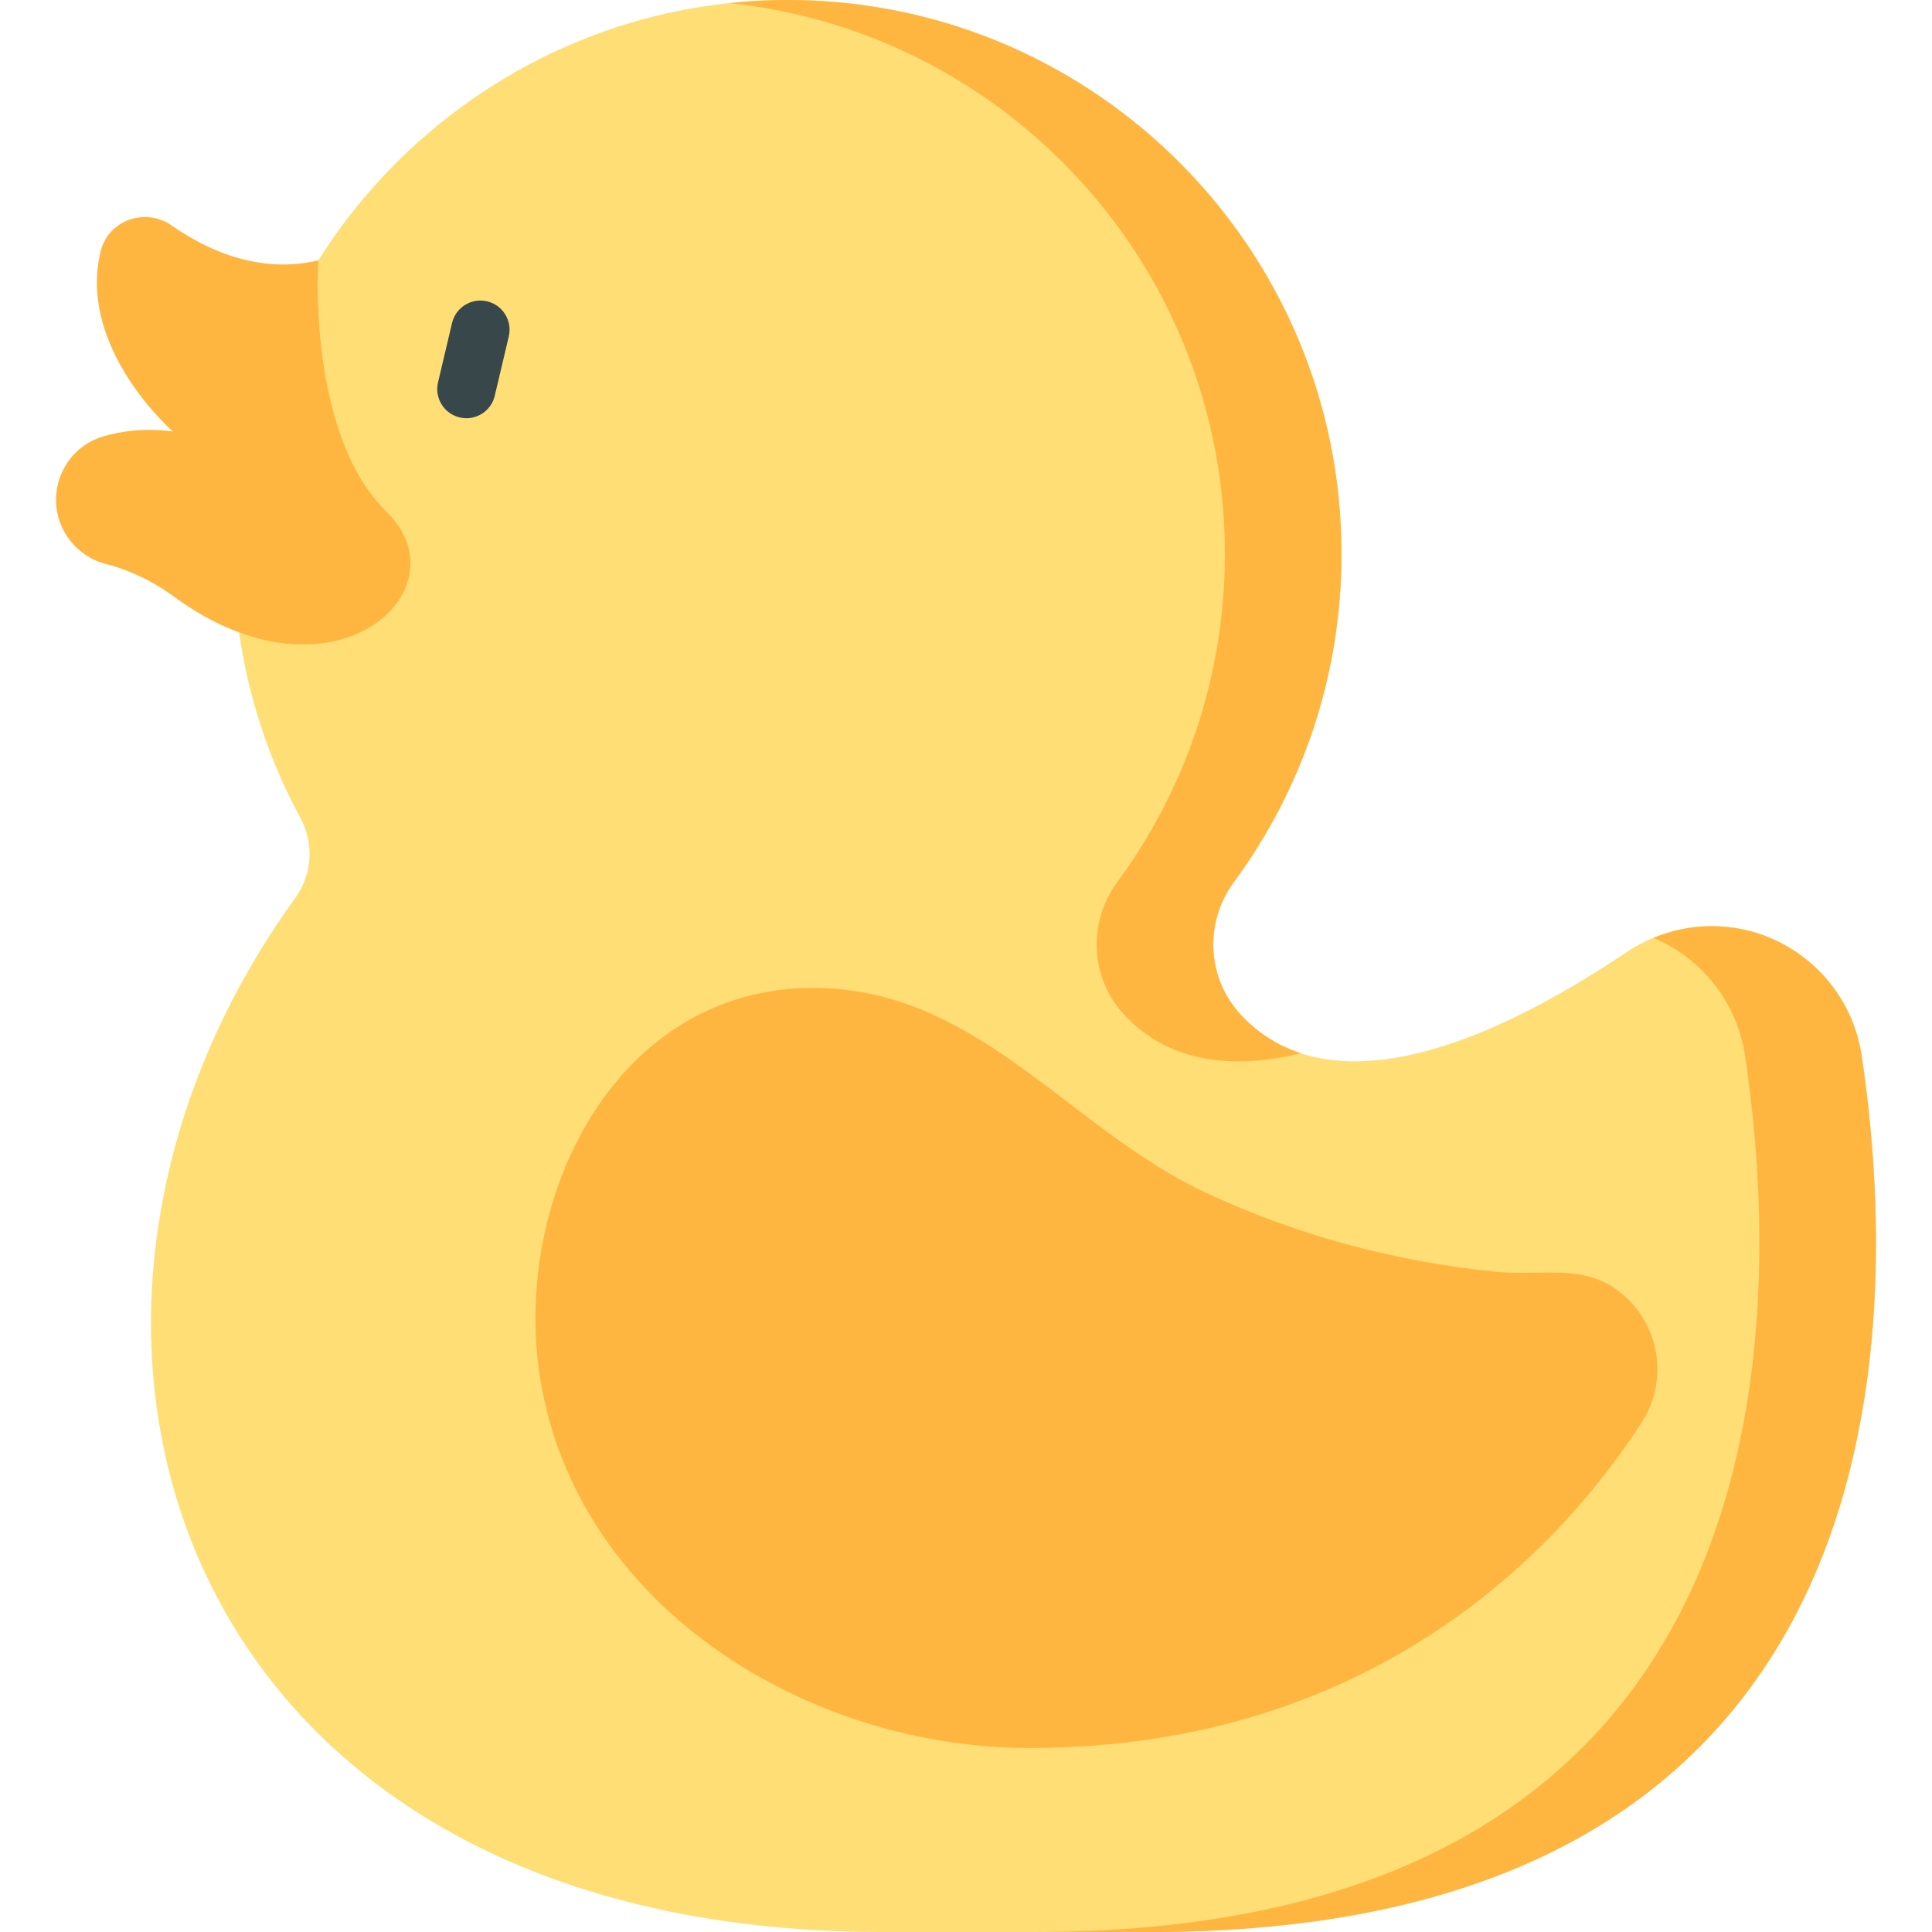
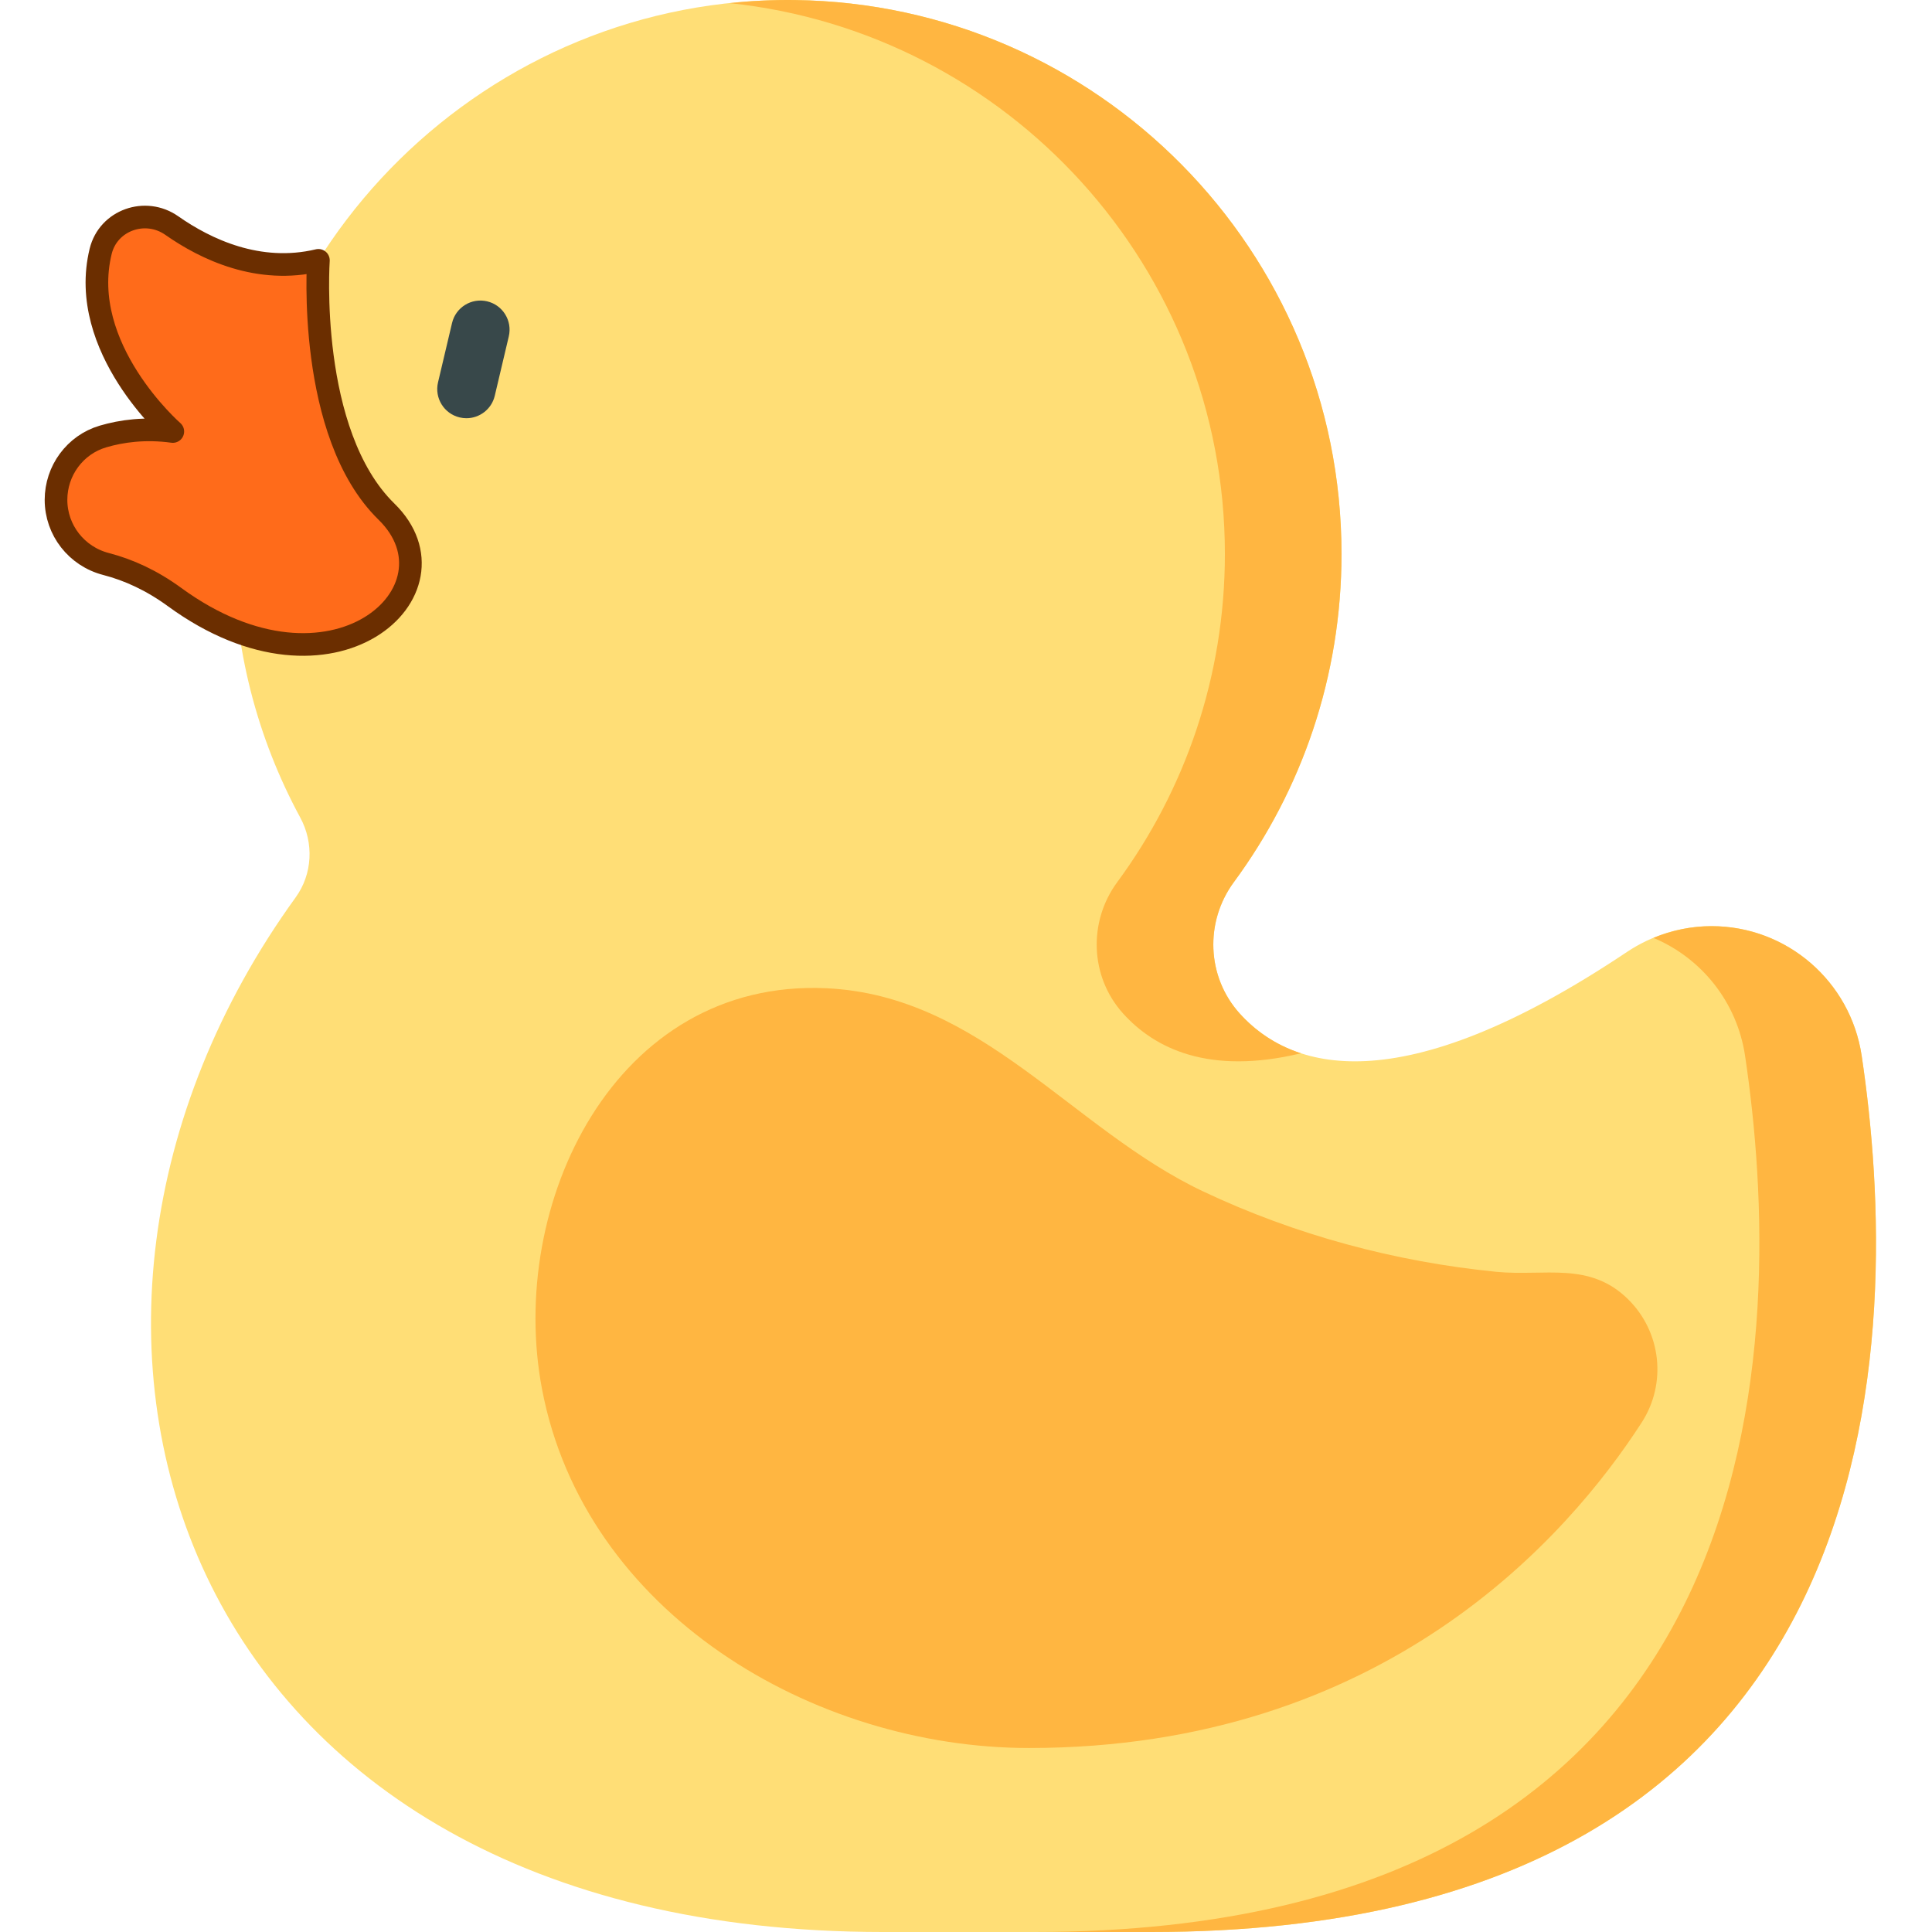
<svg xmlns="http://www.w3.org/2000/svg" viewBox="0 0 512 512">
  <g transform="scale(-1,1) translate(-512,0)">
    <path fill="#FFDE76" d="M433.661,237.837c-4.497-6.214-4.88-14.44-1.225-21.184c11.365-20.967,17.773-45.014,17.651-70.566C449.701,64.869,382.564-1.037,301.352,0.012c-80.183,1.036-144.864,66.359-144.864,146.788c0,32.553,10.595,62.63,28.526,86.972c7.753,10.526,7.213,25.1-1.543,34.808c-13.297,14.741-41.935,24.306-102.595-16.277c-6.652-4.45-14.462-6.864-22.465-6.864c-19.947,0-36.833,14.628-39.776,34.357C7.889,351.816,6.52,512,206.966,512h71.083C466.05,512,516.127,351.801,433.661,237.837z" />
    <path fill="#FFB641" d="M183.47,268.582c-3.93,4.357-9.202,8.261-16.244,10.552c24.469,5.882,38.82-1.319,47.149-10.552c8.757-9.708,9.296-24.281,1.543-34.808c-17.93-24.342-28.526-54.42-28.526-86.973c0-75.833,57.503-138.226,131.281-145.98c-5.689-0.601-11.467-0.884-17.323-0.809c-80.183,1.036-144.864,66.359-144.864,146.788c0,32.553,10.595,62.63,28.526,86.973C192.766,244.3,192.226,258.873,183.47,268.582z" />
    <path fill="#FFB641" d="M49.539,279.796c2.137-14.317,11.618-25.942,24.282-31.245c-4.866-2.022-10.091-3.11-15.412-3.11c-19.947,0-36.833,14.628-39.776,34.357C7.889,351.816,6.52,512,206.966,512h30.905C37.425,512,38.794,351.816,49.539,279.796z" />
    <path fill="#FFB641" d="M80.518,344.336c-8.766,8.656-10.277,22.268-3.598,32.619c19.504,30.227,68.351,86.283,162.372,86.283c57.256,0,117.791-35.809,129.064-95.097c9.31-48.966-19.246-108.821-75.33-106.247c-41.097,1.887-65.135,37.415-99.865,53.841c-24.398,11.54-50.844,18.651-77.687,21.307C102.698,338.306,90.805,334.178,80.518,344.336z" />
    <path fill="#38484A" d="M388.394,110.833c-3.502,0-6.674-2.396-7.513-5.951l-3.715-15.73c-0.981-4.153,1.591-8.315,5.743-9.295c4.152-0.979,8.315,1.591,9.295,5.743l3.715,15.73c0.981,4.153-1.591,8.315-5.743,9.295C389.58,110.765,388.982,110.833,388.394,110.833z" />
-     <path fill="#FFB641" d="M427.618,68.994c0,0,3.198,45.832-18.033,66.591c-21.231,20.759,14.154,53.314,56.145,22.646c6.032-4.405,12.143-7.204,18.184-8.768c7.777-2.012,13.243-8.967,13.243-16.999c0-7.724-5.031-14.597-12.438-16.786c-4.925-1.456-11.18-2.325-18.516-1.325c0,0,25.393-22.138,19.119-47.753c-2.027-8.28-11.856-11.726-18.836-6.832C457.461,66.094,443.454,72.764,427.618,68.994z" />
+     <path fill="#FF6B1A" stroke="#6B2E00" stroke-width="6" stroke-linejoin="round" d="M427.618,68.994c0,0,3.198,45.832-18.033,66.591c-21.231,20.759,14.154,53.314,56.145,22.646c6.032-4.405,12.143-7.204,18.184-8.768c7.777-2.012,13.243-8.967,13.243-16.999c0-7.724-5.031-14.597-12.438-16.786c-4.925-1.456-11.18-2.325-18.516-1.325c0,0,25.393-22.138,19.119-47.753c-2.027-8.28-11.856-11.726-18.836-6.832C457.461,66.094,443.454,72.764,427.618,68.994z" />
  </g>
</svg>
